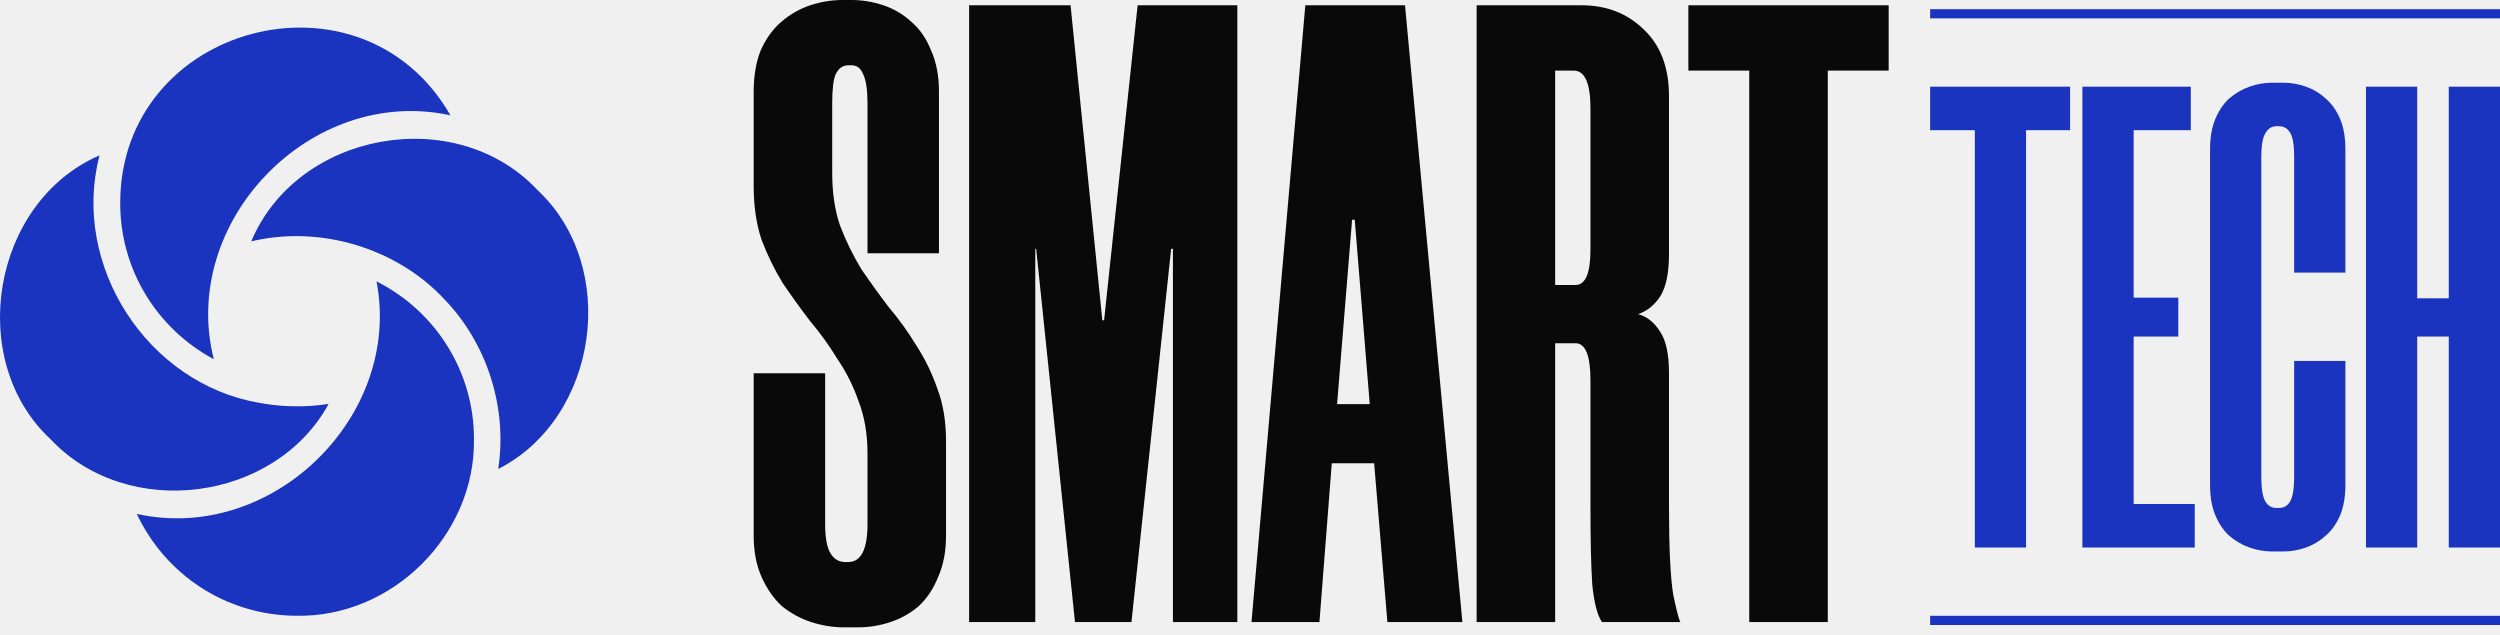
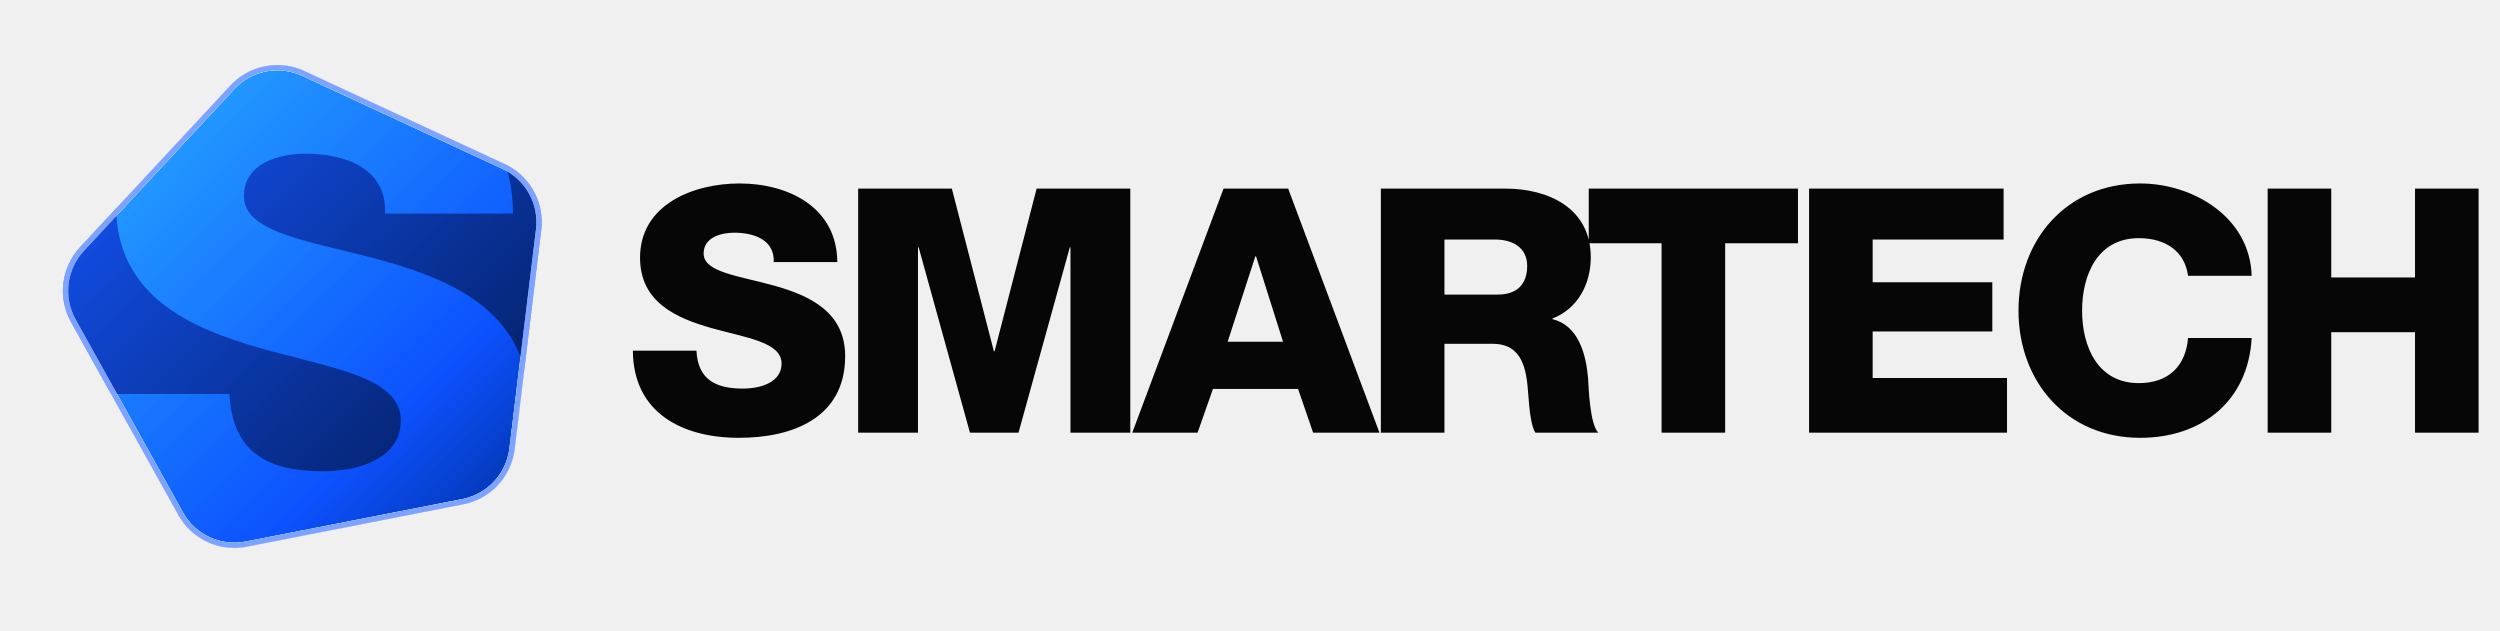
- <svg xmlns="http://www.w3.org/2000/svg" width="272" height="69" viewBox="0 0 272 69" fill="none">
-   <path d="M27.333 26.265C32.337 14.336 49.535 11.182 58.454 20.651C67.458 29.029 65.114 45.481 54.206 51.028C55.231 44.317 52.966 37.384 48.428 32.645C43.232 26.995 34.822 24.459 27.333 26.263V26.265ZM51.57 47.785C51.575 40.431 47.4 33.855 40.964 30.611C43.797 45.293 29.609 59.17 14.881 55.913C17.998 62.52 24.545 66.905 32.121 66.995C42.695 67.25 51.713 58.21 51.567 47.785H51.57ZM28.162 43.82C16.045 41.724 7.696 28.889 10.829 16.903C-0.9 21.987 -3.772 39.219 5.538 47.824C13.92 56.704 29.943 54.588 35.757 43.944C33.29 44.339 30.604 44.289 28.165 43.82H28.162ZM13.08 22.127C13.08 29.315 17.056 35.757 23.261 39.081C19.479 24.139 33.819 9.238 49.007 12.546C39.306 -4.358 13.038 2.648 13.08 22.13V22.127Z" fill="#1A34C0" />
-   <path d="M94.384 27.552V11.232C94.384 9.76 94.224 8.704 93.904 8.064C93.648 7.424 93.232 7.104 92.656 7.104H92.272C91.696 7.104 91.248 7.424 90.928 8.064C90.672 8.64 90.544 9.696 90.544 11.232V18.816C90.544 20.992 90.832 22.912 91.408 24.576C92.048 26.24 92.816 27.808 93.712 29.28C94.672 30.688 95.664 32.064 96.688 33.408C97.776 34.688 98.768 36.064 99.664 37.536C100.624 39.008 101.392 40.576 101.968 42.24C102.608 43.904 102.928 45.824 102.928 48V58.272C102.928 60 102.64 61.504 102.064 62.784C101.552 64.064 100.848 65.12 99.952 65.952C99.056 66.72 98.032 67.296 96.88 67.68C95.728 68.064 94.544 68.256 93.328 68.256H91.792C90.64 68.256 89.456 68.064 88.24 67.68C87.088 67.296 86.032 66.72 85.072 65.952C84.176 65.12 83.44 64.064 82.864 62.784C82.288 61.504 82 60 82 58.272V40.608H89.776V57.024C89.776 58.496 89.968 59.552 90.352 60.192C90.736 60.832 91.28 61.152 91.984 61.152H92.272C93.68 61.152 94.384 59.776 94.384 57.024V49.344C94.384 47.232 94.064 45.344 93.424 43.68C92.848 42.016 92.08 40.48 91.12 39.072C90.224 37.6 89.232 36.224 88.144 34.944C87.12 33.6 86.128 32.224 85.168 30.816C84.272 29.344 83.504 27.776 82.864 26.112C82.288 24.384 82 22.432 82 20.256V9.984C82 8.256 82.256 6.752 82.768 5.472C83.344 4.192 84.08 3.168 84.976 2.4C85.936 1.568 86.992 0.96 88.144 0.576C89.296 0.192 90.48 0 91.696 0H92.656C93.808 0 94.96 0.192 96.112 0.576C97.264 0.96 98.288 1.568 99.184 2.4C100.08 3.168 100.784 4.192 101.296 5.472C101.872 6.752 102.16 8.256 102.16 9.984V27.552H94.384Z" fill="#090909" />
-   <path d="M134.621 0.576V67.68H127.614V27.072H127.422L123.102 67.68H116.958L112.734 27.072H112.638V67.68H105.438V0.576H116.478L119.933 34.848H120.125L123.773 0.576H134.621Z" fill="#090909" />
-   <path d="M149.507 50.4H144.899L143.555 67.68H136.163L142.019 0.576H152.867L159.107 67.68H150.947L149.507 50.4ZM145.475 43.968H149.027L147.395 23.904H147.107L145.475 43.968Z" fill="#090909" />
-   <path d="M181.587 27.648C181.587 29.696 181.267 31.232 180.627 32.256C179.987 33.216 179.187 33.856 178.227 34.176C179.187 34.432 179.987 35.072 180.627 36.096C181.267 37.056 181.587 38.56 181.587 40.608V55.104C181.587 59.712 181.746 62.944 182.066 64.8C182.45 66.592 182.707 67.552 182.835 67.68H174.29C173.778 66.912 173.426 65.536 173.234 63.552C173.106 61.568 173.042 58.752 173.042 55.104V41.376C173.042 38.688 172.498 37.344 171.41 37.344H169.202V67.68H160.659V0.576H172.082C174.77 0.576 177.01 1.44 178.802 3.168C180.658 4.896 181.587 7.328 181.587 10.464V27.648ZM171.41 31.008C172.498 31.008 173.042 29.728 173.042 27.168V11.808C173.042 9.056 172.434 7.68 171.218 7.68H169.202V31.008H171.41Z" fill="#090909" />
-   <path d="M205.486 7.68H198.862V67.68H190.318V7.68H183.694V0.576H205.486V7.68Z" fill="#090909" />
-   <path d="M225.225 14.165H220.436V59.57H214.861V14.165H210V9.43H225.225V14.165Z" fill="#1A34C0" />
-   <path d="M232.141 14.165V32.384H237.001V36.616H232.141V54.835H238.788V59.57H226.565V9.43H238.359V14.165H232.141Z" fill="#1A34C0" />
-   <path d="M247.173 60C246.363 60 245.553 59.856 244.743 59.57C243.933 59.283 243.194 58.852 242.527 58.279C241.908 57.705 241.407 56.963 241.026 56.055C240.645 55.146 240.454 54.046 240.454 52.755V16.245C240.454 14.954 240.645 13.854 241.026 12.945C241.407 12.037 241.908 11.295 242.527 10.722C243.194 10.148 243.933 9.717 244.743 9.43C245.553 9.143 246.363 9 247.173 9H248.46C249.27 9 250.08 9.143 250.89 9.43C251.7 9.717 252.415 10.148 253.035 10.722C253.702 11.295 254.226 12.037 254.607 12.945C254.988 13.854 255.179 14.954 255.179 16.245V29.658H249.604V17.034C249.604 15.79 249.461 14.93 249.175 14.451C248.889 13.973 248.484 13.734 247.96 13.734H247.674C247.15 13.734 246.745 13.997 246.459 14.523C246.173 15.001 246.03 15.862 246.03 17.105V51.895C246.03 53.138 246.173 54.023 246.459 54.548C246.745 55.027 247.15 55.266 247.674 55.266H247.96C248.484 55.266 248.889 55.027 249.175 54.548C249.461 54.023 249.604 53.138 249.604 51.895V39.27H255.179V52.755C255.179 54.046 254.988 55.146 254.607 56.055C254.226 56.963 253.702 57.705 253.035 58.279C252.415 58.852 251.7 59.283 250.89 59.57C250.08 59.856 249.27 60 248.46 60H247.173Z" fill="#1A34C0" />
-   <path d="M272 9.43V59.57H266.425V36.616H262.994V59.57H257.418V9.43H262.994V32.456H266.425V9.43H272Z" fill="#1A34C0" />
-   <line x1="210" y1="1.5" x2="272" y2="1.5" stroke="#1A34C0" />
-   <line x1="210" y1="67.5" x2="272" y2="67.5" stroke="#1A34C0" />
+ <svg xmlns="http://www.w3.org/2000/svg" width="468" height="118" viewBox="0 0 468 118" fill="none">
+   <path d="M56.764 13.74L94.258 31.156C98.776 33.255 101.429 38.024 100.83 42.97L95.853 84.011C95.253 88.957 91.537 92.954 86.647 93.912L46.077 101.861C41.188 102.819 36.238 100.52 33.816 96.166L13.72 60.038C11.298 55.684 11.955 50.266 15.347 46.617L43.497 16.34C46.889 12.691 52.245 11.641 56.764 13.74Z" fill="url(#paint0_linear_107_13)" stroke="#7EA2FF" />
+   <path d="M118.472 65.64C118.536 77.352 127.816 81.96 138.312 81.96C148.36 81.96 158.216 78.248 158.216 66.664C158.216 58.408 151.56 55.336 144.968 53.48C138.312 51.624 131.72 50.984 131.72 47.464C131.72 44.456 134.92 43.56 137.48 43.56C141.128 43.56 145.032 44.904 144.84 49.064H156.744C156.68 38.76 147.528 34.344 138.44 34.344C129.864 34.344 119.816 38.248 119.816 48.232C119.816 56.616 126.664 59.56 133.192 61.416C139.784 63.272 146.312 64.04 146.312 68.072C146.312 71.464 142.6 72.744 139.016 72.744C133.96 72.744 130.632 71.016 130.376 65.64H118.472ZM160.647 81H171.847V46.312H171.976L181.576 81H190.664L200.264 46.312H200.392V81H211.592V35.304H194.056L186.184 65.768H186.056L178.184 35.304H160.647V81ZM235.001 47.976H235.129L240.185 63.976H229.817L235.001 47.976ZM211.961 81H224.185L227.065 72.808H243.001L245.818 81H258.234L241.146 35.304H229.049L211.961 81ZM258.496 81H270.4V64.36H279.424C284.992 64.36 285.76 69.096 286.08 73.704C286.208 74.984 286.4 79.464 287.424 81H299.2C297.6 79.336 297.408 72.616 297.28 70.696C296.896 66.344 295.488 60.904 290.624 59.752V59.624C295.424 57.768 297.792 53.096 297.792 48.168C297.792 38.952 289.856 35.304 281.792 35.304H258.496V81ZM270.4 44.84H279.872C283.2 44.84 285.888 46.376 285.888 49.768C285.888 53.224 283.968 55.144 280.384 55.144H270.4V44.84ZM336.583 35.304H297.414V45.544H311.046V81H322.95V45.544H336.583V35.304ZM338.659 81H375.715V70.76H350.562V62.056H372.963V52.84H350.562V44.84H375.075V35.304H338.659V81ZM421.511 51.624C421.191 40.616 410.503 34.344 400.647 34.344C386.823 34.344 377.863 44.904 377.863 58.152C377.863 71.4 386.823 81.96 400.647 81.96C412.231 81.96 420.871 75.048 421.511 63.272H409.607C409.159 68.52 405.959 71.72 400.391 71.72C392.711 71.72 389.767 64.936 389.767 58.152C389.767 51.368 392.711 44.584 400.391 44.584C405.383 44.584 408.967 47.016 409.607 51.624H421.511ZM424.506 81H436.41V62.184H452.09V81H463.994V35.304H452.09V51.944H436.41V35.304H424.506V81Z" fill="#060606" />
+   <g style="mix-blend-mode:overlay">
+     <mask id="mask0_107_13" style="mask-type:alpha" maskUnits="userSpaceOnUse" x="11" y="12" width="91" height="91">
+       <path d="M56.764 13.74L94.258 31.156C98.776 33.255 101.429 38.024 100.83 42.97L95.853 84.011C95.253 88.957 91.537 92.954 86.647 93.912L46.077 101.861C41.188 102.819 36.238 100.52 33.816 96.166L13.72 60.038C11.298 55.684 11.955 50.266 15.347 46.617L43.497 16.34C46.889 12.691 52.245 11.641 56.764 13.74Z" fill="url(#paint1_linear_107_13)" stroke="#7EA2FF" />
+     </mask>
+     <g mask="url(#mask0_107_13)">
+       <path d="M19 73.754C19.129 97.613 37.808 107 58.936 107C79.161 107 99 99.438 99 75.84C99 59.022 85.602 52.763 72.333 48.983C58.936 45.202 45.667 43.898 45.667 36.727C45.667 30.599 52.108 28.774 57.261 28.774C64.604 28.774 72.462 31.512 72.076 39.987H96.037C95.908 18.996 77.486 10 59.193 10C41.931 10 21.705 17.953 21.705 38.292C21.705 55.371 35.489 61.368 48.63 65.149C61.898 68.93 75.039 70.495 75.039 78.708C75.039 85.618 67.567 88.226 60.353 88.226C50.175 88.226 43.477 84.706 42.961 73.754H19Z" fill="white" />
+     </g>
+   </g>
+   <path d="M56.764 13.74L94.258 31.156C98.776 33.255 101.429 38.024 100.83 42.97L95.853 84.011C95.253 88.957 91.537 92.954 86.647 93.912L46.077 101.861C41.188 102.819 36.238 100.52 33.816 96.166L13.72 60.038C11.298 55.684 11.955 50.266 15.347 46.617L43.497 16.34C46.889 12.691 52.245 11.641 56.764 13.74Z" stroke="#7EA2FF" />
+   <defs>
+     <linearGradient id="paint0_linear_107_13" x1="16.482" y1="18.087" x2="96.456" y2="100.142" gradientUnits="userSpaceOnUse">
+       <stop stop-color="#1455FB" />
+       <stop offset="1" stop-color="#011851" />
+     </linearGradient>
+     <linearGradient id="paint1_linear_107_13" x1="16.482" y1="18.087" x2="96.456" y2="100.142" gradientUnits="userSpaceOnUse">
+       <stop stop-color="#1455FB" />
+       <stop offset="1" stop-color="#011851" />
+     </linearGradient>
+   </defs>
</svg>
